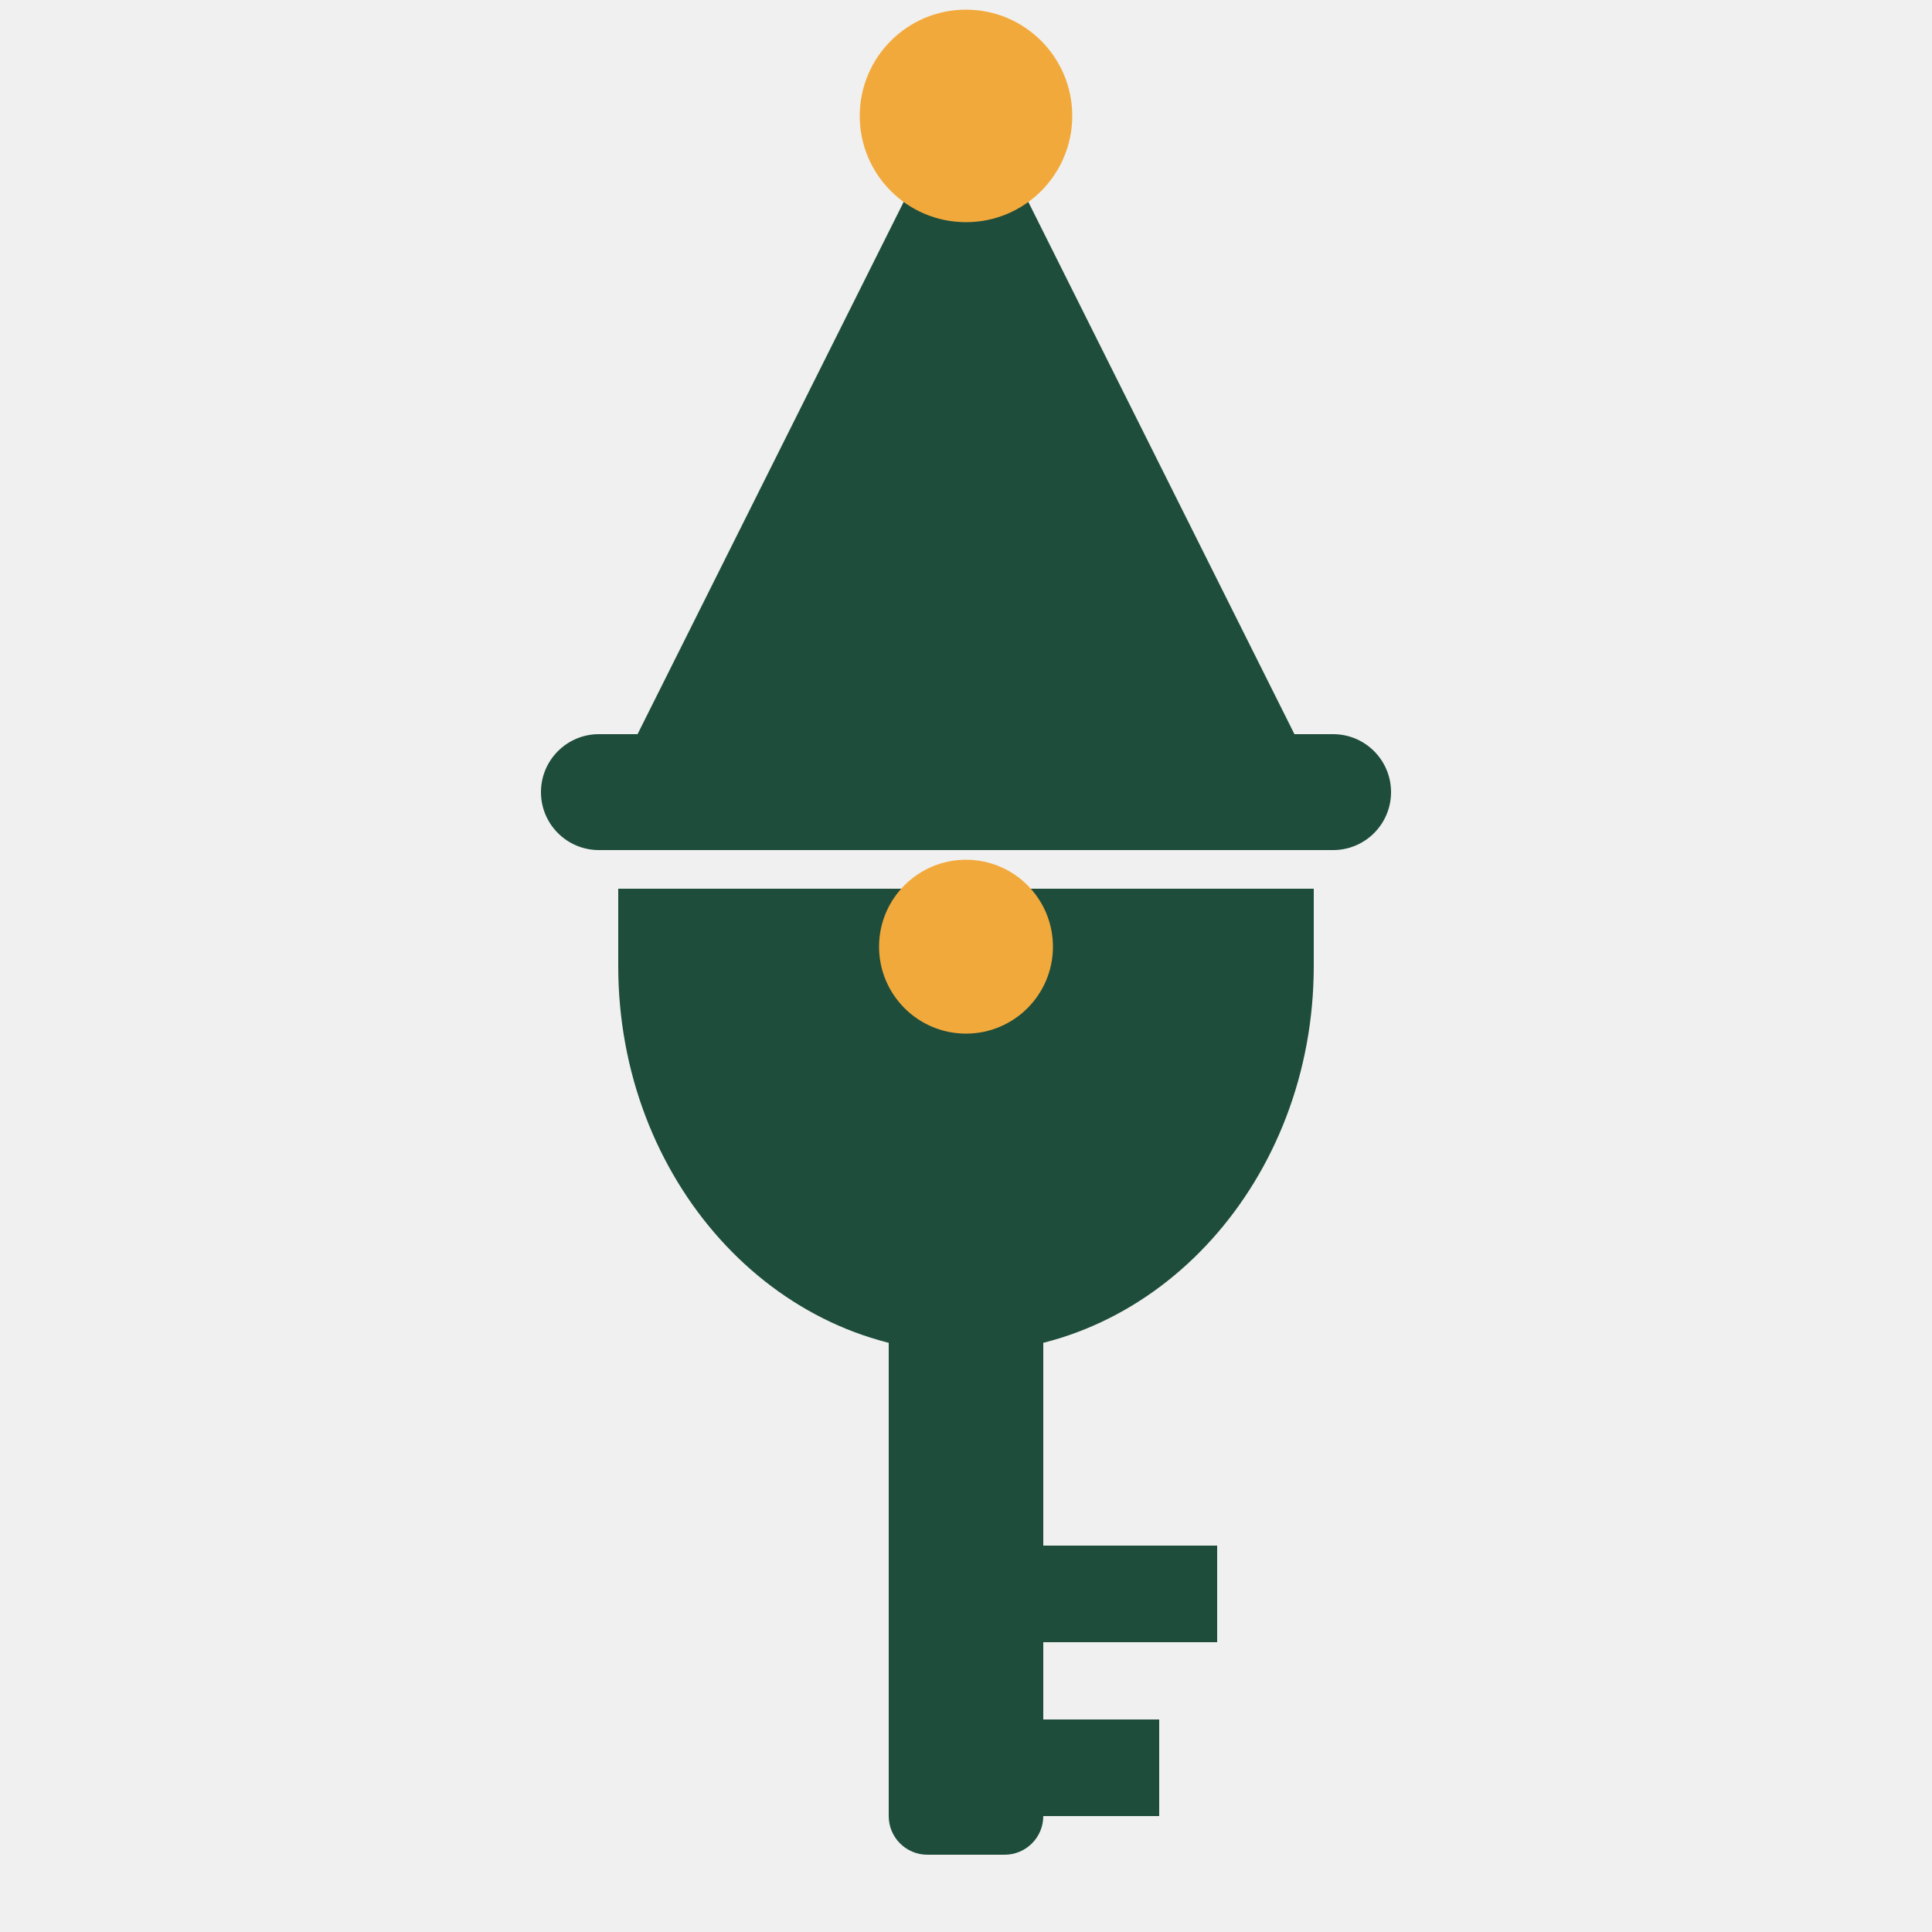
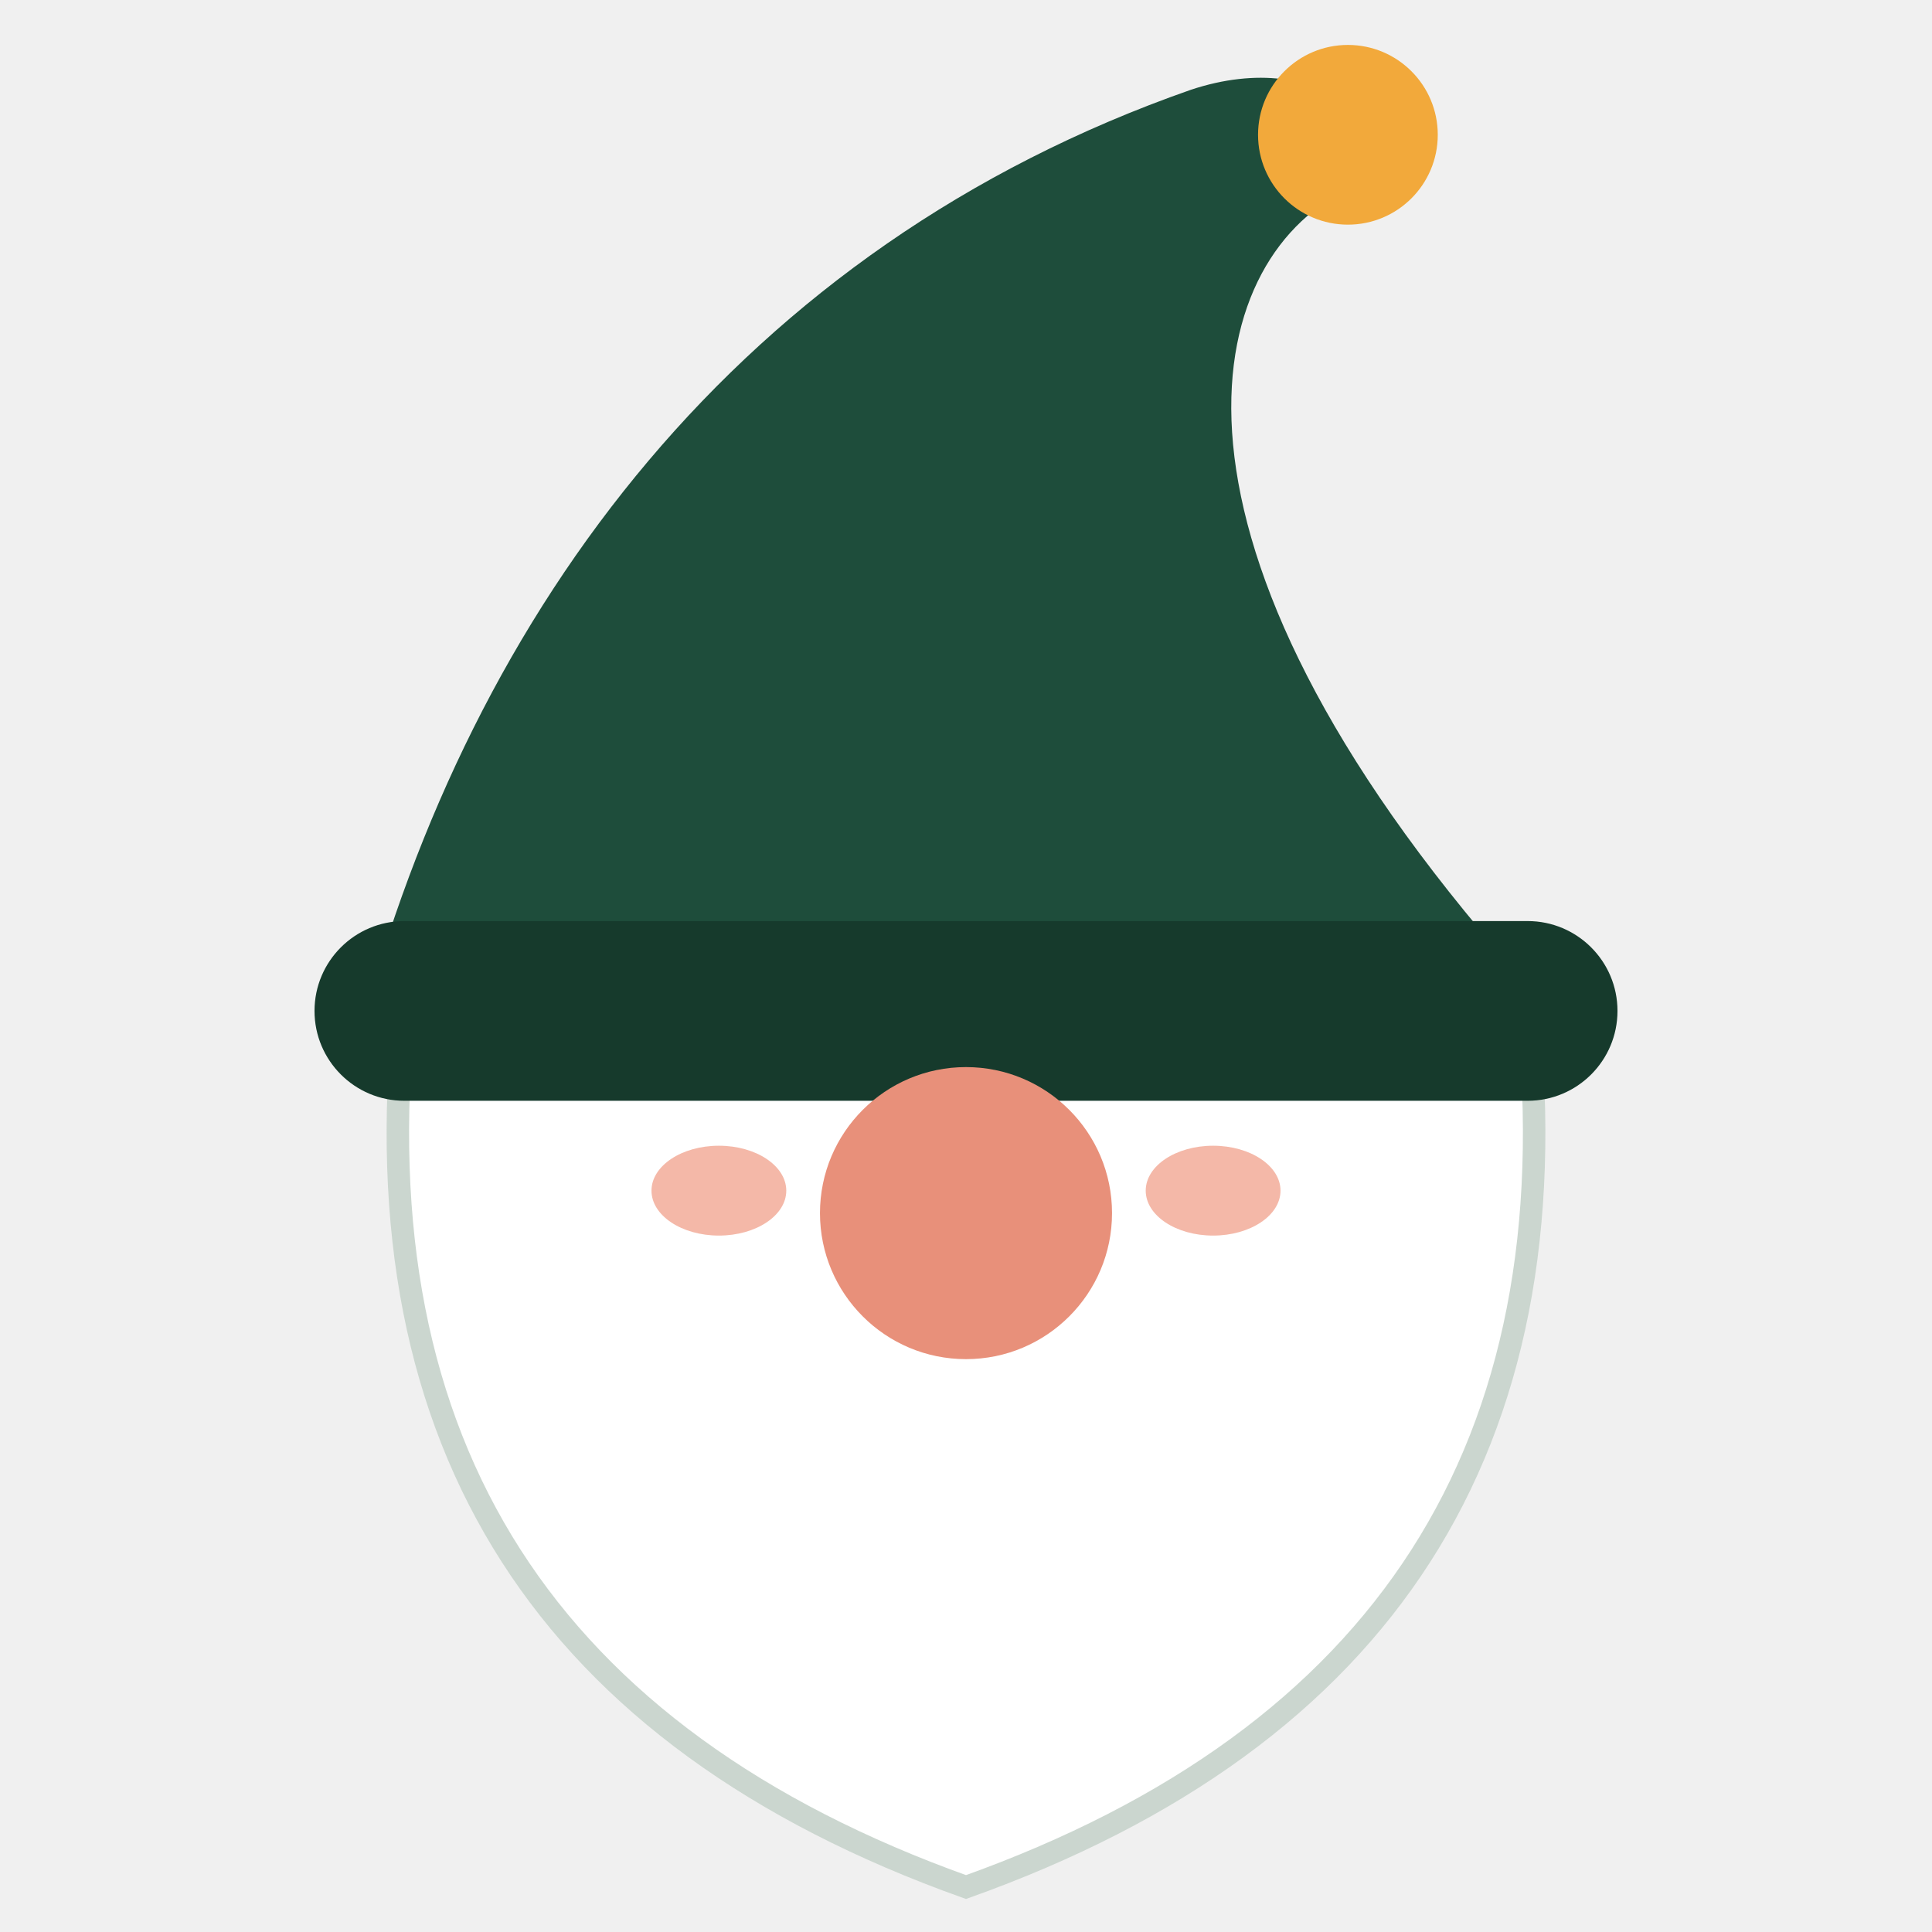
- <svg xmlns="http://www.w3.org/2000/svg" viewBox="0 0 100 100" width="512" height="512" role="img" aria-label="Домовик — знак ключ-домовик">
-   <path d="M32 40 L50 4 L68 40 Z" fill="#1E4D3B" />
-   <circle cx="50" cy="6" r="5.5" fill="#F2A93B" />
-   <rect x="28" y="38" width="44" height="6" rx="3" fill="#1E4D3B" />
-   <path d="M32 46 L68 46 L68 50 A18 20 0 0 1 32 50 Z" fill="#1E4D3B" />
-   <circle cx="50" cy="49" r="4.5" fill="#F2A93B" />
-   <rect x="46" y="66" width="8" height="30" rx="2" fill="#1E4D3B" />
-   <rect x="54" y="80" width="9" height="5" fill="#1E4D3B" />
-   <rect x="54" y="89" width="6" height="5" fill="#1E4D3B" />
+ <svg xmlns="http://www.w3.org/2000/svg" viewBox="14 4 172 172" width="512" height="512" role="img" aria-label="Домовик — знак: голова домовика">
+   <path d="M50 94 Q44 152 100 172 Q156 152 150 94 Z" fill="#FFFFFF" stroke="#CBD6CF" stroke-width="2" />
+   <path d="M46 96 C 56 58, 80 26, 120 12 C 132 8, 140 16, 132 22 C 120 30, 116 56, 154 96 Z" fill="#1E4D3B" />
+   <circle cx="134" cy="16" r="8" fill="#F2A93B" />
+   <rect x="42" y="86" width="116" height="16" rx="8" fill="#163A2C" />
+   <ellipse cx="78" cy="110" rx="6" ry="4" fill="#F4B8A8" />
+   <ellipse cx="122" cy="110" rx="6" ry="4" fill="#F4B8A8" />
+   <circle cx="100" cy="112" r="13" fill="#E8907A" />
</svg>
